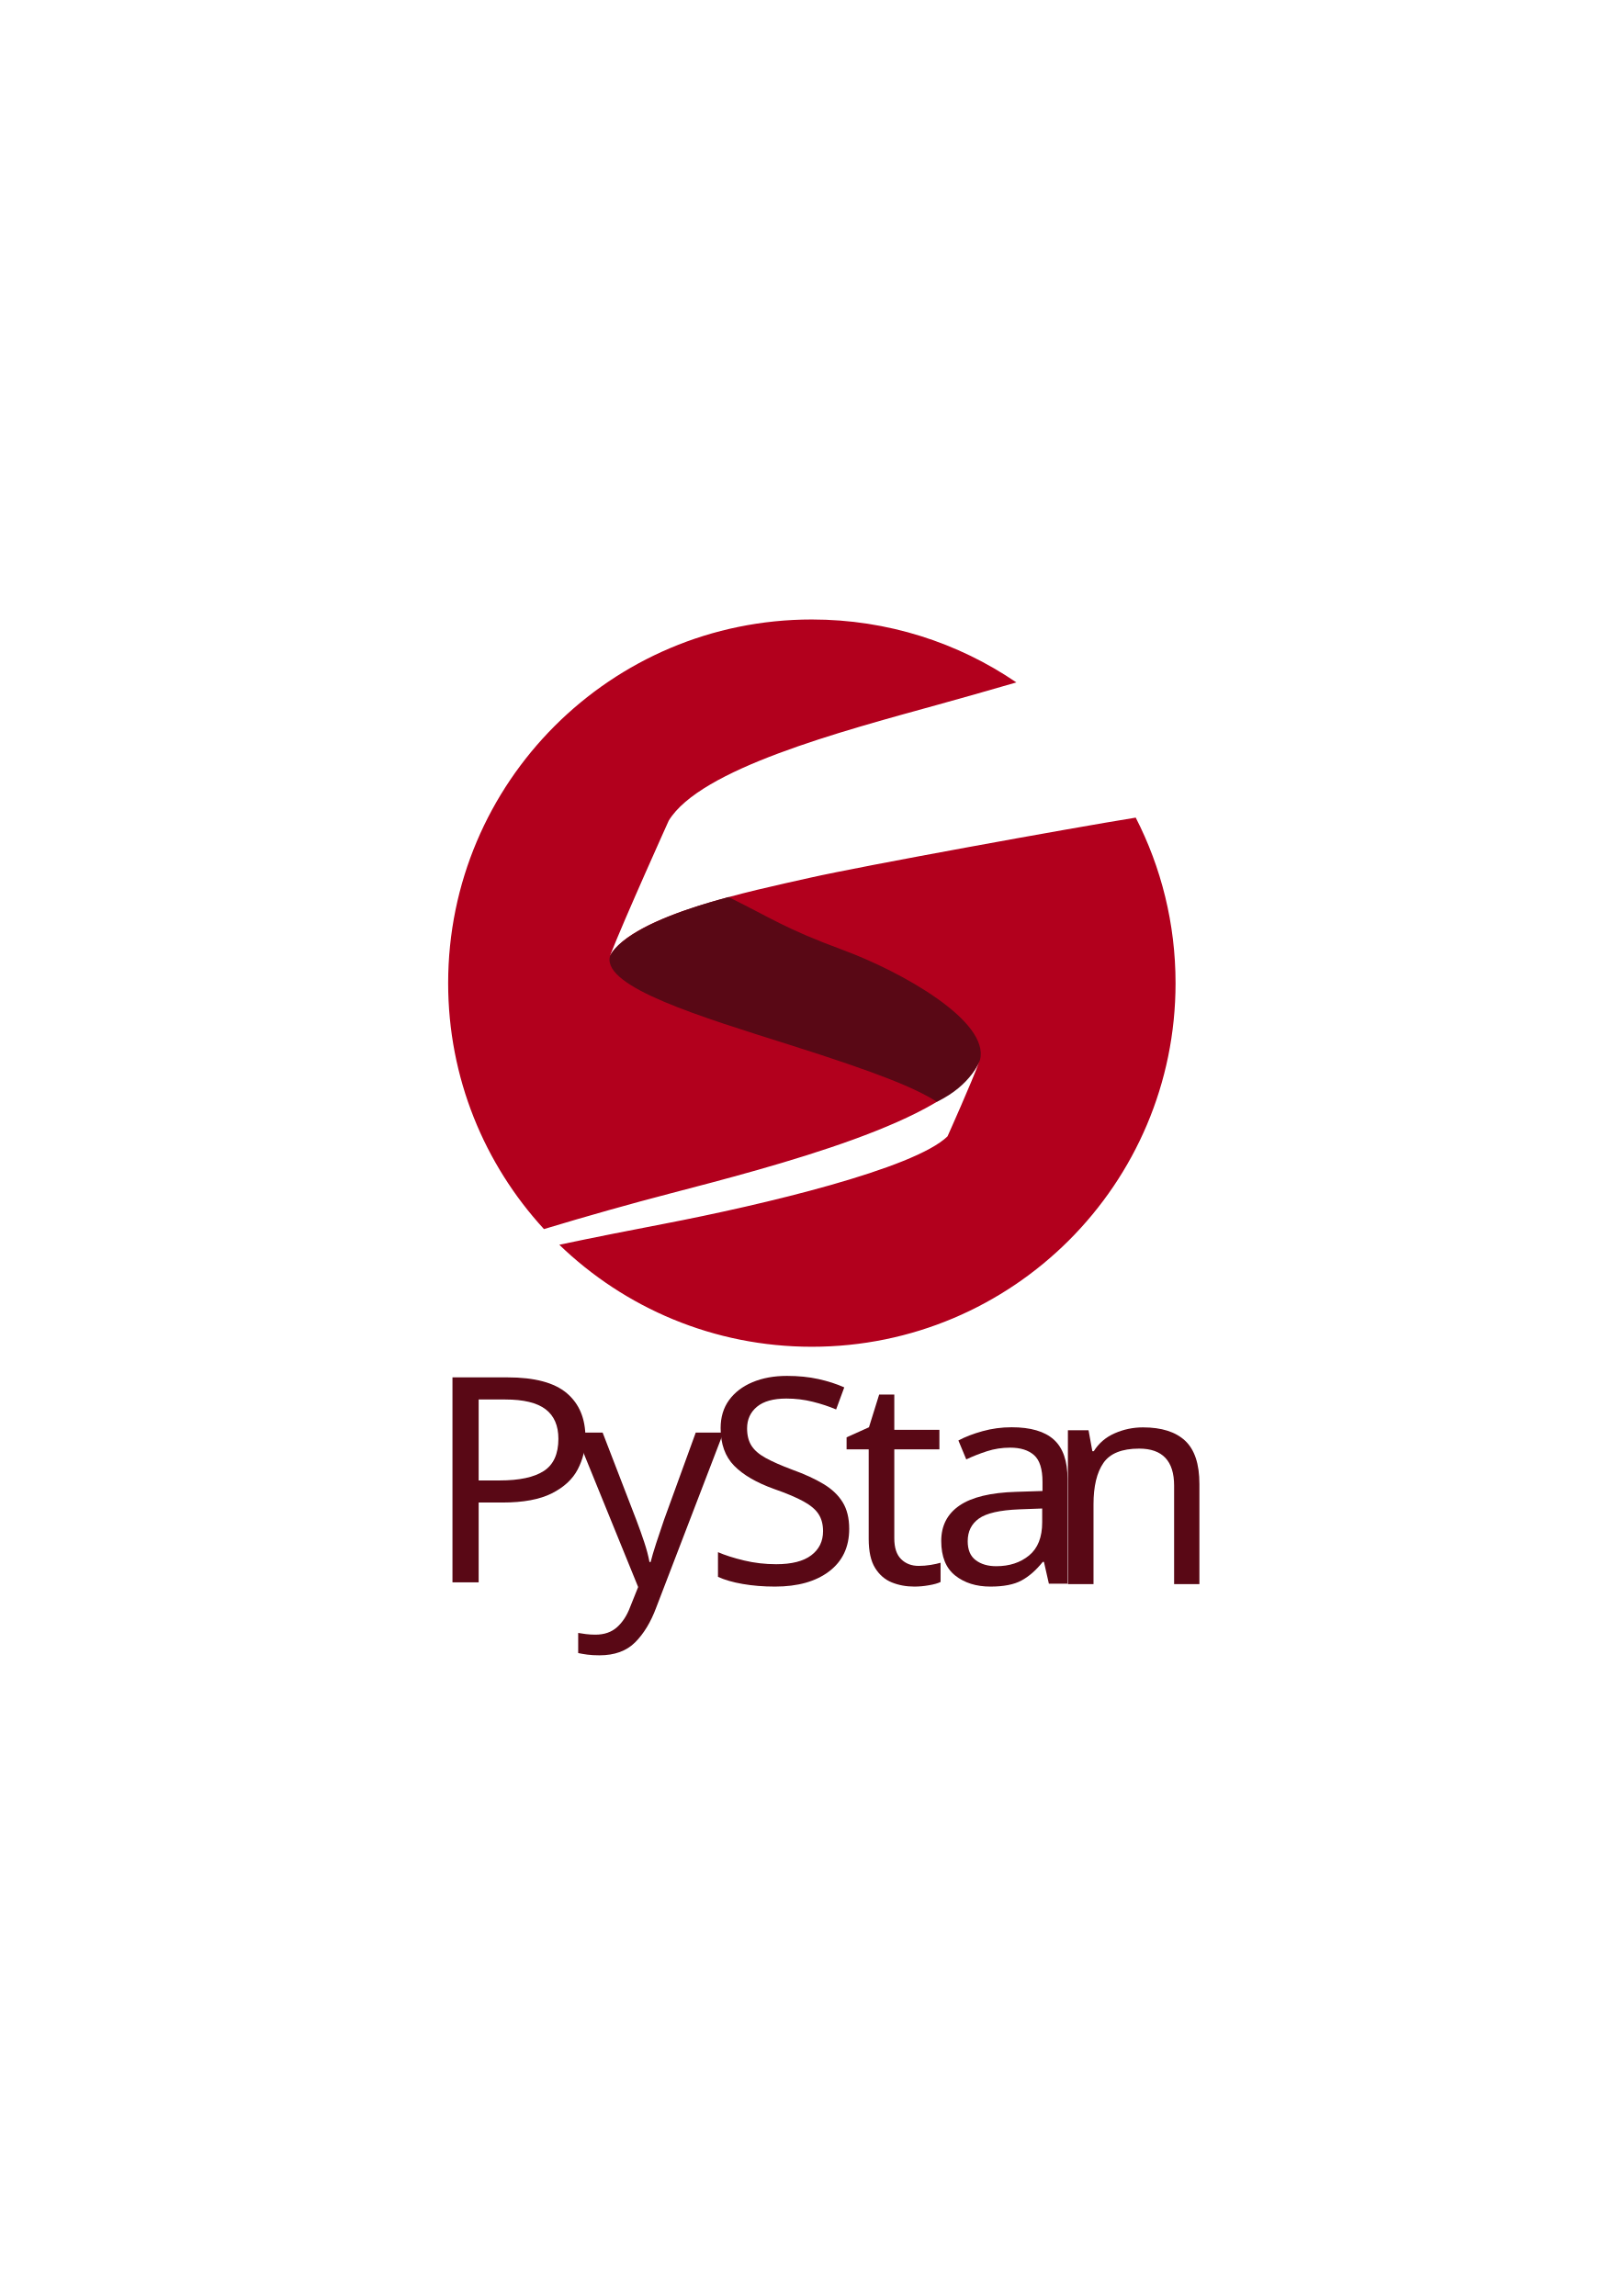
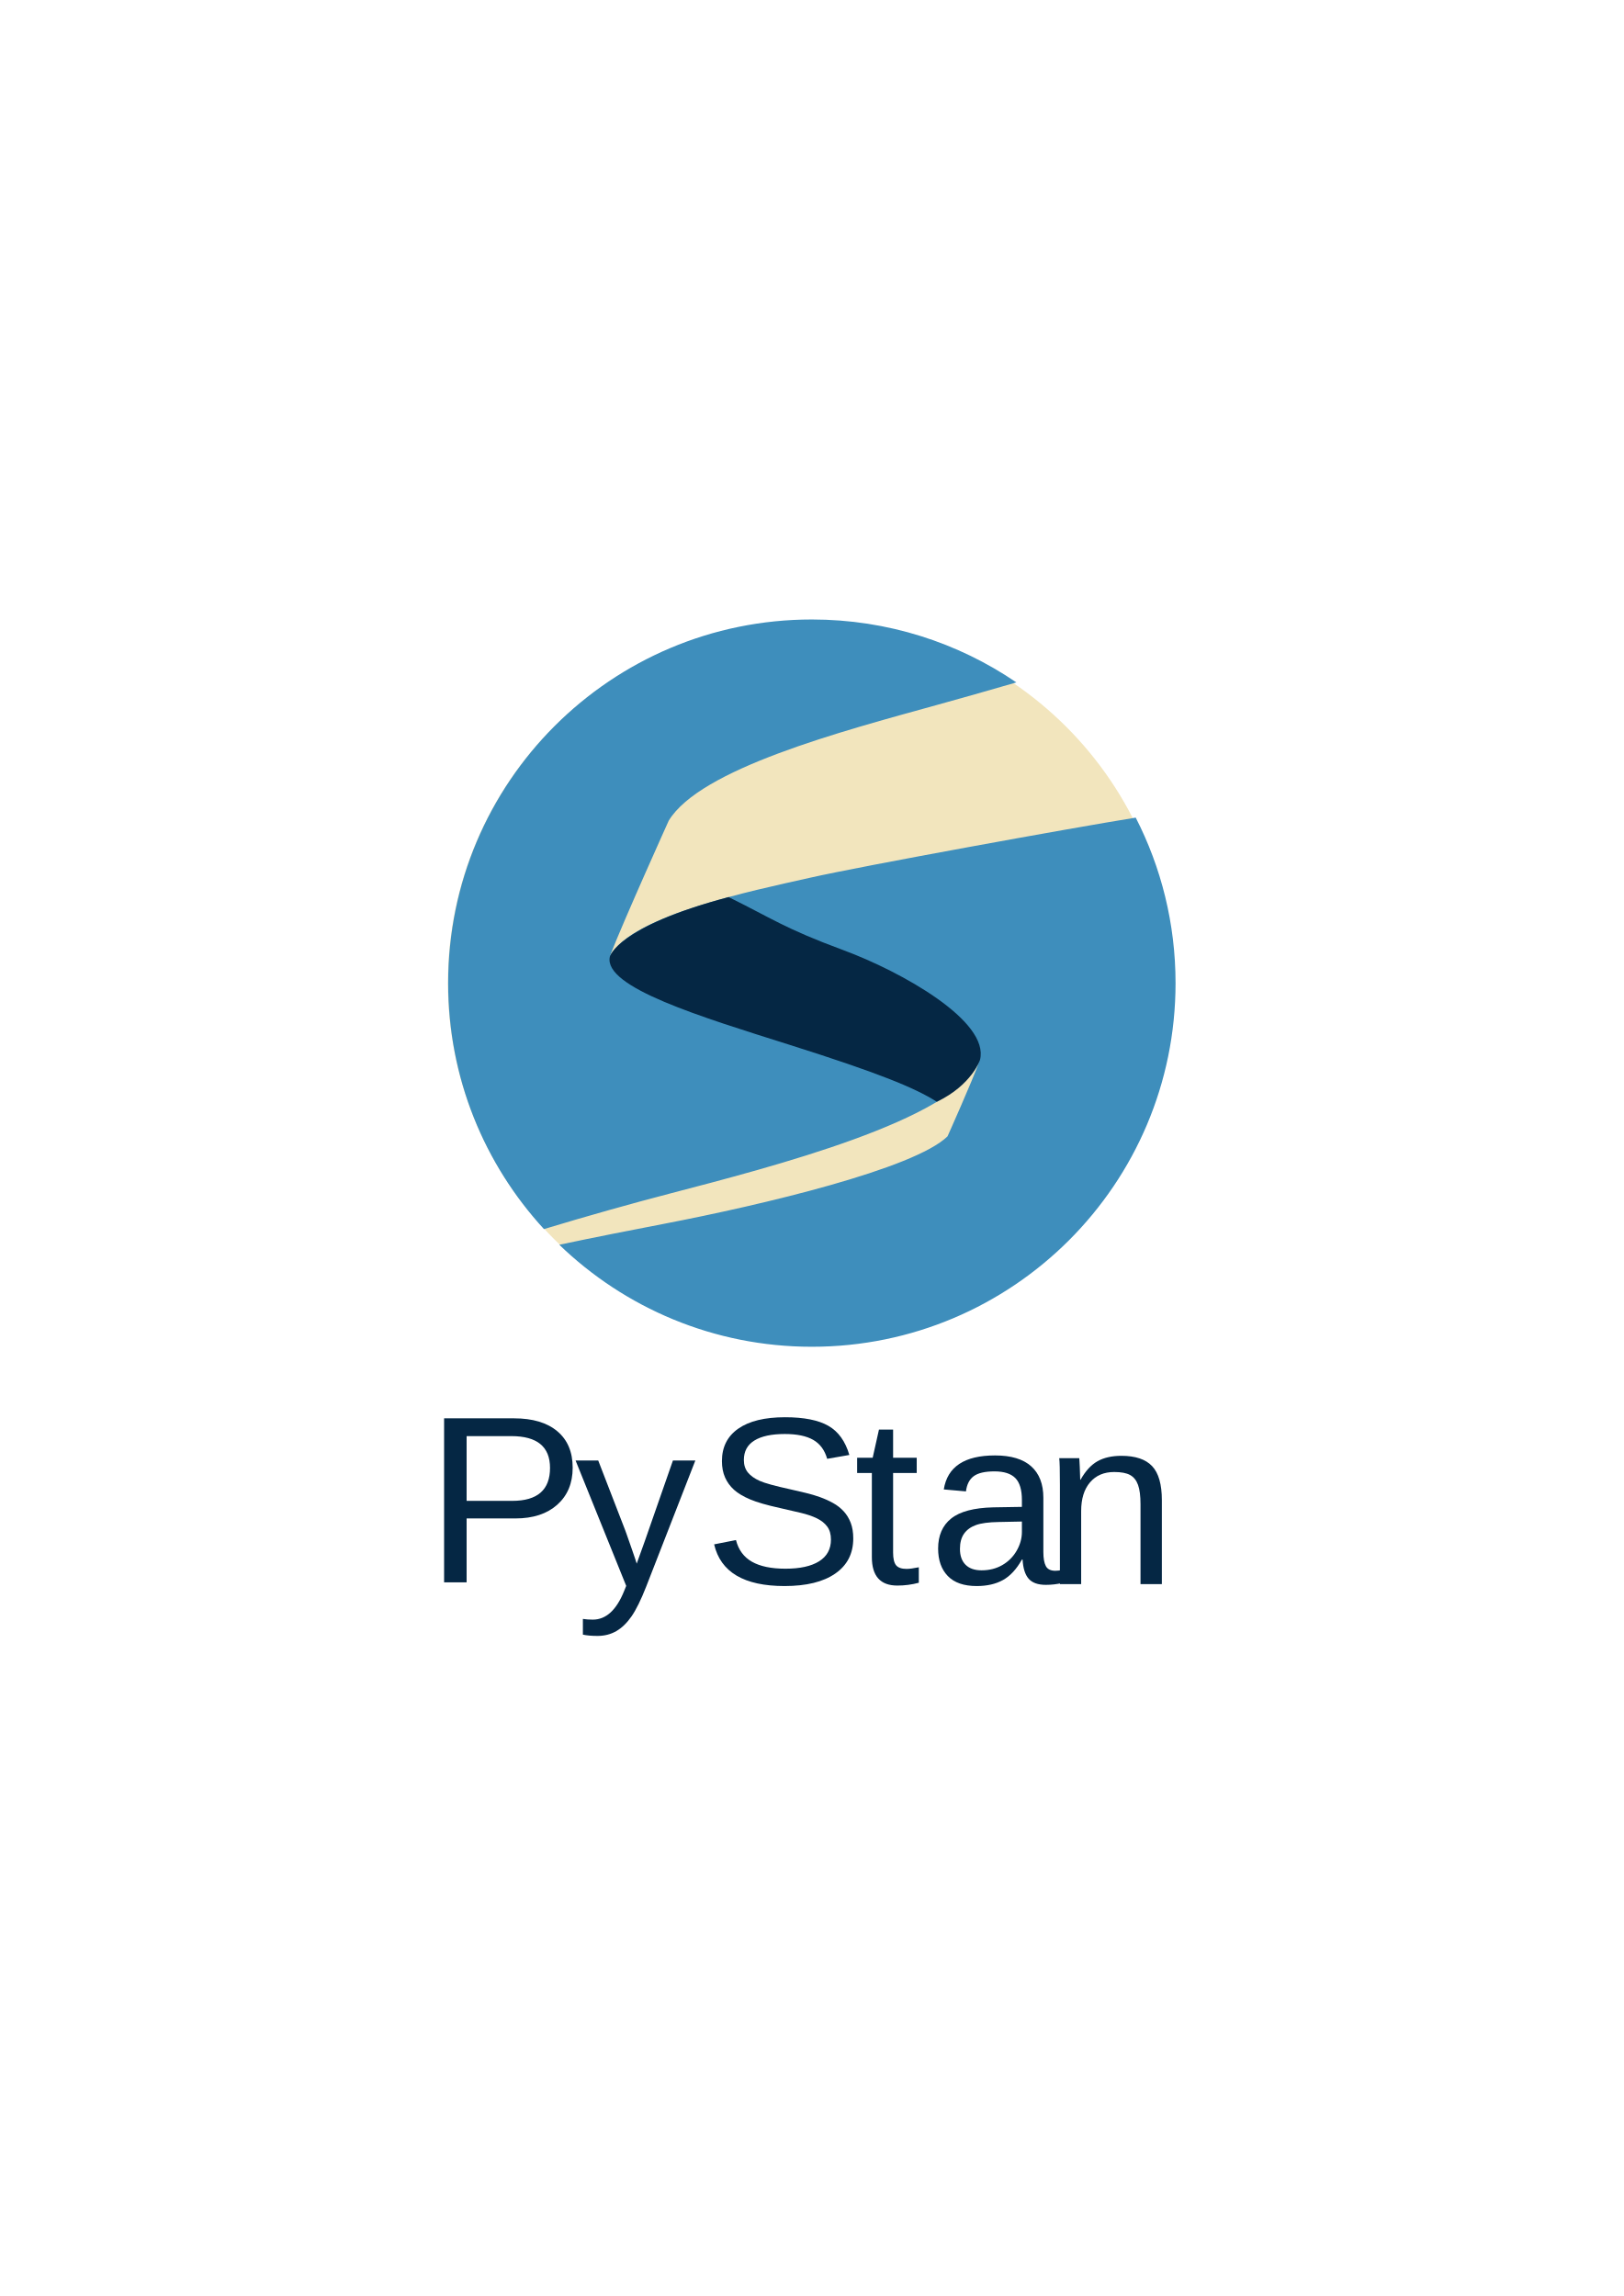
- <svg xmlns="http://www.w3.org/2000/svg" width="744.094" height="1052.362" id="svg2" version="1.1">
-   <defs id="defs4" />
-   <g id="layer1">
-     <g id="g3045" transform="translate(-9.56519,0)">
-       <text xml:space="preserve" style="font-size:132.457px;font-style:normal;font-variant:normal;font-weight:normal;font-stretch:normal;text-align:start;line-height:125%;letter-spacing:0px;word-spacing:0px;writing-mode:lr-tb;text-anchor:start;fill:#590815;fill-opacity:1;stroke:none;font-family:Corbel;-inkscape-font-specification:Corbel" x="329.581" y="730.767" id="text3033" transform="scale(1.006727,0.9933182)">
-         <tspan id="tspan3035" x="329.581" y="730.767">S</tspan>
-       </text>
-       <text transform="scale(1.006727,0.9933182)" id="text3038" y="730.948" x="484.355" style="font-size:132.457px;font-style:normal;font-variant:normal;font-weight:normal;font-stretch:normal;text-align:start;line-height:125%;letter-spacing:0px;word-spacing:0px;writing-mode:lr-tb;text-anchor:start;fill:#590815;fill-opacity:1;stroke:none;font-family:Corbel;-inkscape-font-specification:Corbel" xml:space="preserve">
-         <tspan y="730.948" x="484.355" id="tspan3040">n</tspan>
-       </text>
-       <text xml:space="preserve" style="font-size:132.457px;font-style:normal;font-variant:normal;font-weight:normal;font-stretch:normal;text-align:start;line-height:125%;letter-spacing:0px;word-spacing:0px;writing-mode:lr-tb;text-anchor:start;fill:#590815;fill-opacity:1;stroke:none;font-family:Corbel;-inkscape-font-specification:Corbel" x="431.868" y="730.767" id="text3042" transform="scale(1.006727,0.9933182)">
-         <tspan id="tspan3044" x="431.868" y="730.767">a</tspan>
-       </text>
-       <text transform="scale(1.006727,0.9933182)" id="text3046" y="730.767" x="392.749" style="font-size:132.457px;font-style:normal;font-variant:normal;font-weight:normal;font-stretch:normal;text-align:start;line-height:125%;letter-spacing:0px;word-spacing:0px;writing-mode:lr-tb;text-anchor:start;fill:#590815;fill-opacity:1;stroke:none;font-family:Corbel;-inkscape-font-specification:Corbel" xml:space="preserve">
-         <tspan y="730.767" x="392.749" id="tspan3048">t</tspan>
-       </text>
-       <text transform="scale(1.006727,0.9933182)" id="text3035" y="730.134" x="202.626" style="font-size:132.457px;font-style:normal;font-variant:normal;font-weight:normal;font-stretch:normal;text-align:start;line-height:125%;letter-spacing:0px;word-spacing:0px;writing-mode:lr-tb;text-anchor:start;fill:#590815;fill-opacity:1;stroke:none;font-family:Corbel;-inkscape-font-specification:Corbel" xml:space="preserve">
-         <tspan y="730.134" x="202.626" id="tspan3037">P</tspan>
-       </text>
-       <text xml:space="preserve" style="font-size:132.457px;font-style:normal;font-variant:normal;font-weight:normal;font-stretch:normal;text-align:start;line-height:125%;letter-spacing:0px;word-spacing:0px;writing-mode:lr-tb;text-anchor:start;fill:#590815;fill-opacity:1;stroke:none;font-family:Corbel;-inkscape-font-specification:Corbel" x="271.241" y="732.032" id="text3039" transform="scale(1.006727,0.9933182)">
-         <tspan id="tspan3041" x="271.241" y="732.032">y</tspan>
-       </text>
-     </g>
-     <path style="fill:#b2001d;fill-opacity:1;stroke:none" d="m 372.031,283.938 c -92.051,0 -166.656,74.637 -166.656,166.687 0,43.473 16.648,83.049 43.906,112.719 20.202,-6.122 40.604,-11.817 57.219,-16.156 48.062,-12.552 130.337,-33.765 142.219,-60.5 -3.342,9.283 -14.5,34.156 -14.5,34.156 -15.224,14.853 -84.415,31.326 -129.969,40.094 -14.533,2.797 -31.119,6.029 -47.937,9.594 29.975,28.929 70.764,46.75 115.719,46.75 92.051,0 166.688,-74.606 166.688,-166.656 0,-27.328 -6.593,-53.116 -18.25,-75.875 -30.077,4.853 -124.963,22.076 -149.281,27.562 -26.839,6.055 -80.826,17.059 -91.594,35.625 6.684,-17.081 26.875,-61.812 26.875,-61.812 14.482,-23.764 78.592,-40.765 123.312,-53.125 10.431,-2.883 22.89,-6.421 36,-10.219 -26.71,-18.203 -58.989,-28.844 -93.75,-28.844 z" id="path3042" />
-     <path style="fill:#590815;fill-opacity:1;stroke:none" d="m 279.461,438.555 c -2.997,13.985 41.906,27.529 82.392,40.338 40.486,12.809 57.533,19.73 67.465,26.104 16.1,-7.7 19.79,-19.216 19.79,-19.216 4.495,-17.731 -35.866,-40.403 -62.781,-50.345 -26.915,-9.942 -32.906,-14.665 -52.429,-24.26 -51.393,13.601 -54.437,27.379 -54.437,27.379 z" id="path3044" />
-   </g>
+ <svg xmlns="http://www.w3.org/2000/svg" width="744.094" height="1052.362">
+   <text xml:space="preserve" style="font-size:110px;font-style:normal;font-variant:normal;font-weight:400;font-stretch:normal;text-align:start;line-height:125%;letter-spacing:0;word-spacing:0;writing-mode:lr-tb;text-anchor:start;fill:#052744;fill-opacity:1;stroke:none;font-family:Liberation,Arial,sans-serif" x="329.581" y="730.767" transform="matrix(1.00673 0 0 .99332 -9.565 0)">
+     <tspan x="329.581" y="730.767">S</tspan>
+   </text>
+   <text y="730.948" x="484.355" style="font-size:110px;font-style:normal;font-variant:normal;font-weight:400;font-stretch:normal;text-align:start;line-height:125%;letter-spacing:0;word-spacing:0;writing-mode:lr-tb;text-anchor:start;fill:#052744;fill-opacity:1;stroke:none;font-family:Liberation,Arial,sans-serif" xml:space="preserve" transform="matrix(1.00673 0 0 .99332 -9.565 0)">
+     <tspan y="730.948" x="484.355">n</tspan>
+   </text>
+   <text xml:space="preserve" style="font-size:110px;font-style:normal;font-variant:normal;font-weight:400;font-stretch:normal;text-align:start;line-height:125%;letter-spacing:0;word-spacing:0;writing-mode:lr-tb;text-anchor:start;fill:#052744;fill-opacity:1;stroke:none;font-family:Liberation,Arial,sans-serif" x="431.868" y="730.767" transform="matrix(1.00673 0 0 .99332 -9.565 0)">
+     <tspan x="431.868" y="730.767">a</tspan>
+   </text>
+   <text y="730.767" x="392.749" style="font-size:110px;font-style:normal;font-variant:normal;font-weight:400;font-stretch:normal;text-align:start;line-height:125%;letter-spacing:0;word-spacing:0;writing-mode:lr-tb;text-anchor:start;fill:#052744;fill-opacity:1;stroke:none;font-family:Liberation,Arial,sans-serif" xml:space="preserve" transform="matrix(1.00673 0 0 .99332 -9.565 0)">
+     <tspan y="730.767" x="398">t</tspan>
+   </text>
+   <text y="730.134" x="202.626" style="font-size:110px;font-style:normal;font-variant:normal;font-weight:400;font-stretch:normal;text-align:start;line-height:125%;letter-spacing:0;word-spacing:0;writing-mode:lr-tb;text-anchor:start;fill:#052744;fill-opacity:1;stroke:none;font-family:Liberation,Arial,sans-serif" xml:space="preserve" transform="matrix(1.00673 0 0 .99332 -9.565 0)">
+     <tspan y="730.134" x="202.626">P</tspan>
+   </text>
+   <text xml:space="preserve" style="font-size:110px;font-style:normal;font-variant:normal;font-weight:400;font-stretch:normal;text-align:start;line-height:125%;letter-spacing:0;word-spacing:0;writing-mode:lr-tb;text-anchor:start;fill:#052744;fill-opacity:1;stroke:none;font-family:Liberation,Arial,sans-serif" x="271.241" y="732.032" transform="matrix(1.00673 0 0 .99332 -9.565 0)">
+     <tspan x="271.241" y="732.032">y</tspan>
+   </text>
+   <circle cx="371.25" cy="450.5" r="166" fill="#F2E5BD" />
+   <path style="fill:#3e8ebc;fill-opacity:1;stroke:none" d="M372.031 283.938c-92.05 0-166.656 74.637-166.656 166.688 0 43.473 16.648 83.049 43.906 112.719 20.202-6.123 40.604-11.818 57.219-16.157 48.062-12.551 130.337-33.765 142.219-60.5-3.342 9.283-14.5 34.157-14.5 34.157-15.224 14.852-84.415 31.326-129.969 40.093-14.533 2.797-31.12 6.03-47.937 9.594 29.975 28.93 70.764 46.75 115.718 46.75 92.051 0 166.688-74.605 166.688-166.656 0-27.328-6.593-53.116-18.25-75.875-30.077 4.853-124.963 22.076-149.281 27.562-26.84 6.055-80.826 17.06-91.594 35.625 6.683-17.08 26.875-61.812 26.875-61.812C320.95 352.362 385.06 335.36 429.78 323c10.431-2.883 22.89-6.421 36-10.219-26.71-18.202-58.989-28.844-93.75-28.844z" />
+   <path style="fill:#052744;fill-opacity:1;stroke:none" d="M279.461 438.555c-2.997 13.986 41.906 27.53 82.392 40.339 40.486 12.809 57.532 19.73 67.464 26.103 16.1-7.7 19.79-19.216 19.79-19.216 4.496-17.73-35.865-40.402-62.78-50.345-26.915-9.942-32.907-14.665-52.43-24.26-51.392 13.602-54.436 27.38-54.436 27.38z" />
</svg>
